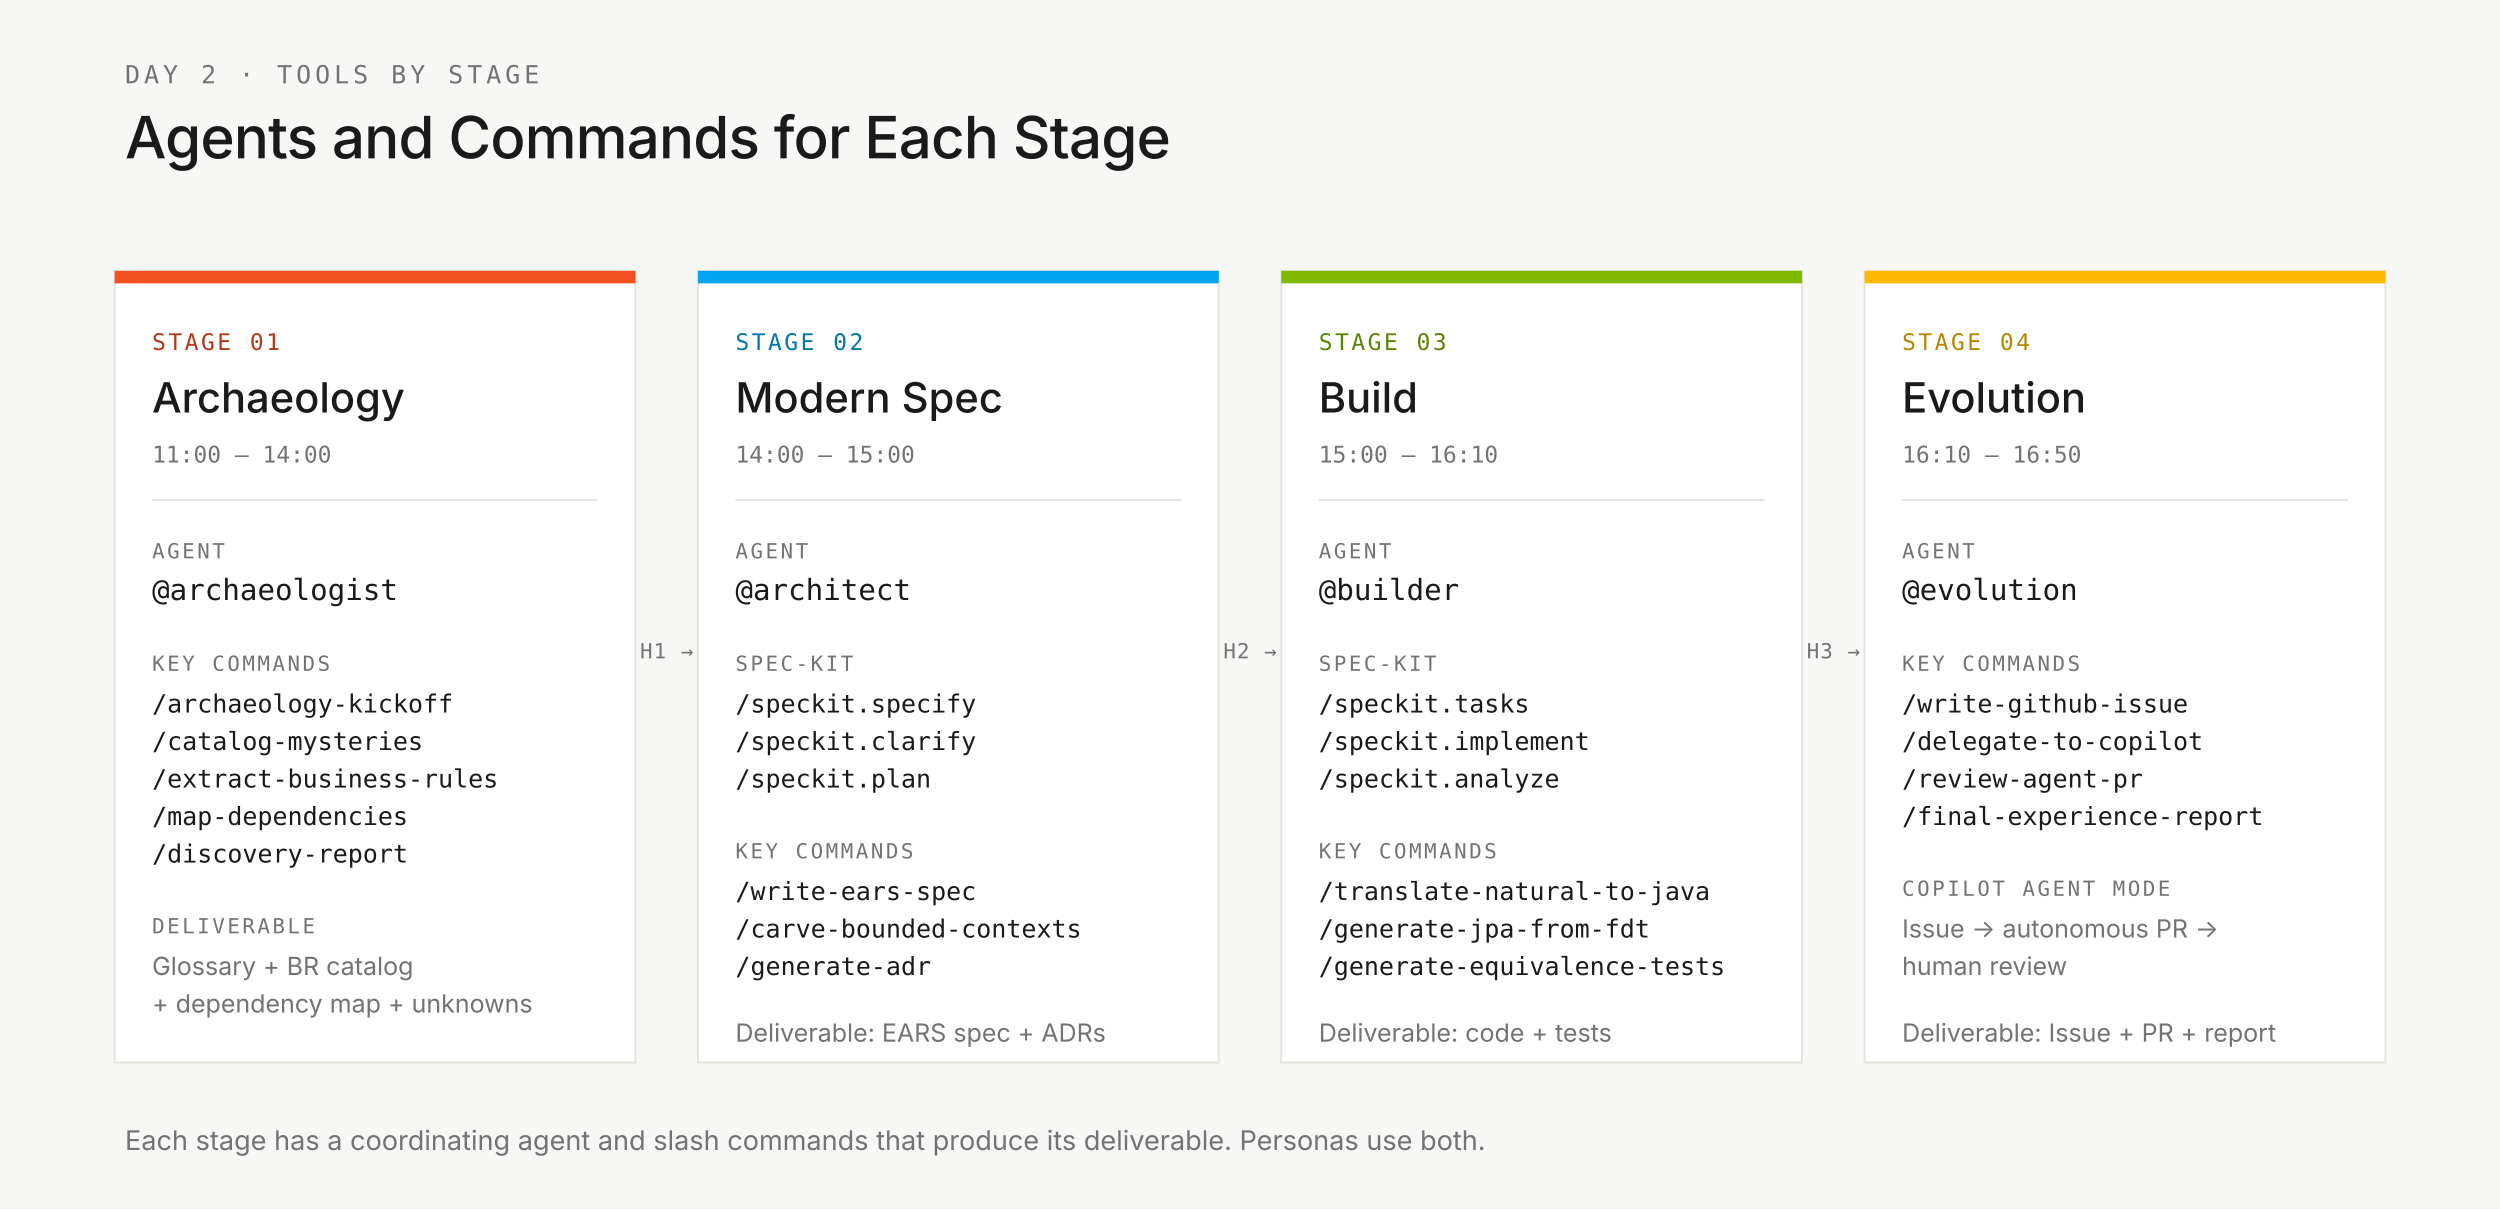
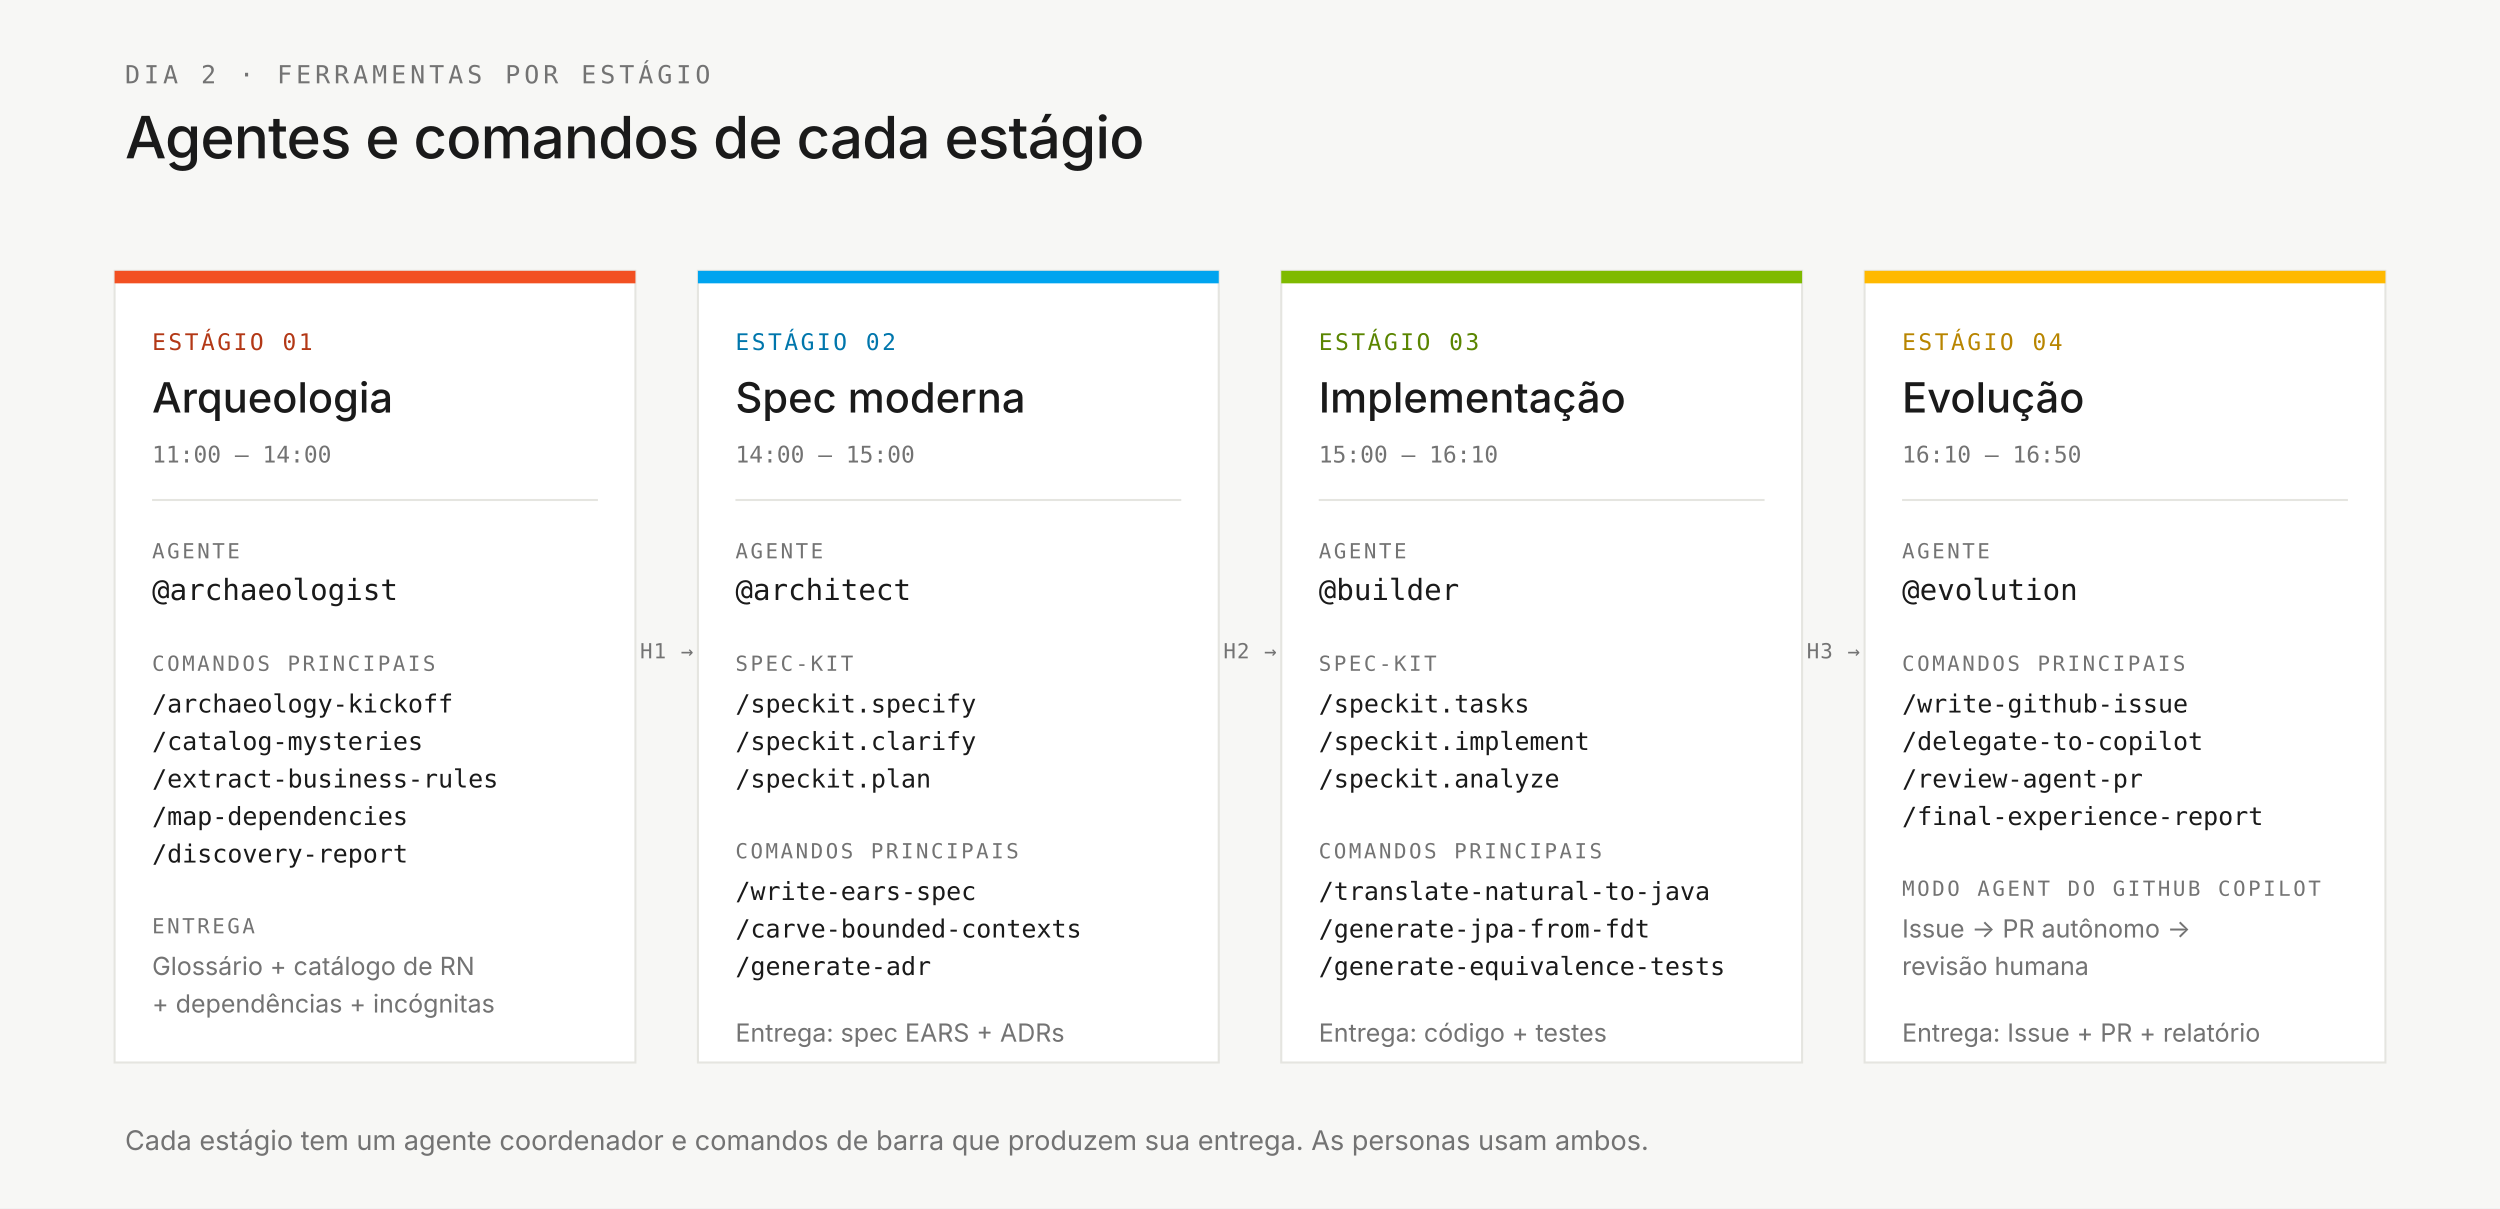
<svg xmlns="http://www.w3.org/2000/svg" viewBox="0 0 1200 580" font-family="Inter, system-ui, sans-serif">
  <rect width="1200" height="580" fill="#F7F7F5" />
-   <text x="60" y="40" fill="#737373" font-family="JetBrains Mono, monospace" font-size="12" font-weight="500" letter-spacing="1.9">DAY 2 · TOOLS BY STAGE</text>
-   <text x="60" y="76" fill="#1A1A1A" font-size="28" font-weight="500" letter-spacing="-0.4">Agents and Commands for Each Stage</text>
+   <text x="60" y="40" fill="#737373" font-family="JetBrains Mono, monospace" font-size="12" font-weight="500" letter-spacing="1.9">DIA 2 · FERRAMENTAS POR ESTÁGIO</text>
+   <text x="60" y="76" fill="#1A1A1A" font-size="28" font-weight="500" letter-spacing="-0.4">Agentes e comandos de cada estágio</text>
  <g transform="translate(55, 130)">
    <rect width="250" height="380" fill="#FFFFFF" stroke="#E5E5E0" stroke-width="1" />
    <rect x="0" y="0" width="250" height="6" fill="#F25022" />
-     <text x="18" y="38" fill="#B33816" font-family="JetBrains Mono, monospace" font-size="11" font-weight="500" letter-spacing="1.2">STAGE 01</text>
-     <text x="18" y="68" fill="#1A1A1A" font-size="20" font-weight="500">Archaeology</text>
+     <text x="18" y="38" fill="#B33816" font-family="JetBrains Mono, monospace" font-size="11" font-weight="500" letter-spacing="1.2">ESTÁGIO 01</text>
+     <text x="18" y="68" fill="#1A1A1A" font-size="20" font-weight="500">Arqueologia</text>
    <text x="18" y="92" fill="#737373" font-family="JetBrains Mono, monospace" font-size="11">11:00 – 14:00</text>
    <line x1="18" y1="110" x2="232" y2="110" stroke="#E5E5E0" stroke-width="1" />
-     <text x="18" y="138" fill="#737373" font-family="JetBrains Mono, monospace" font-size="10" font-weight="500" letter-spacing="1.2">AGENT</text>
+     <text x="18" y="138" fill="#737373" font-family="JetBrains Mono, monospace" font-size="10" font-weight="500" letter-spacing="1.2">AGENTE</text>
    <text x="18" y="158" fill="#1A1A1A" font-family="JetBrains Mono, monospace" font-size="14" font-weight="500">@archaeologist</text>
-     <text x="18" y="192" fill="#737373" font-family="JetBrains Mono, monospace" font-size="10" font-weight="500" letter-spacing="1.2">KEY COMMANDS</text>
+     <text x="18" y="192" fill="#737373" font-family="JetBrains Mono, monospace" font-size="10" font-weight="500" letter-spacing="1.2">COMANDOS PRINCIPAIS</text>
    <text x="18" y="212" fill="#1A1A1A" font-family="JetBrains Mono, monospace" font-size="12">/archaeology-kickoff</text>
    <text x="18" y="230" fill="#1A1A1A" font-family="JetBrains Mono, monospace" font-size="12">/catalog-mysteries</text>
    <text x="18" y="248" fill="#1A1A1A" font-family="JetBrains Mono, monospace" font-size="12">/extract-business-rules</text>
    <text x="18" y="266" fill="#1A1A1A" font-family="JetBrains Mono, monospace" font-size="12">/map-dependencies</text>
    <text x="18" y="284" fill="#1A1A1A" font-family="JetBrains Mono, monospace" font-size="12">/discovery-report</text>
-     <text x="18" y="318" fill="#737373" font-family="JetBrains Mono, monospace" font-size="10" font-weight="500" letter-spacing="1.2">DELIVERABLE</text>
-     <text x="18" y="338" fill="#737373" font-size="12">Glossary + BR catalog</text>
-     <text x="18" y="356" fill="#737373" font-size="12">+ dependency map + unknowns</text>
+     <text x="18" y="318" fill="#737373" font-family="JetBrains Mono, monospace" font-size="10" font-weight="500" letter-spacing="1.2">ENTREGA</text>
+     <text x="18" y="338" fill="#737373" font-size="12">Glossário + catálogo de RN</text>
+     <text x="18" y="356" fill="#737373" font-size="12">+ dependências + incógnitas</text>
  </g>
  <g transform="translate(335, 130)">
    <rect width="250" height="380" fill="#FFFFFF" stroke="#E5E5E0" stroke-width="1" />
    <rect x="0" y="0" width="250" height="6" fill="#00A4EF" />
-     <text x="18" y="38" fill="#0076AC" font-family="JetBrains Mono, monospace" font-size="11" font-weight="500" letter-spacing="1.2">STAGE 02</text>
-     <text x="18" y="68" fill="#1A1A1A" font-size="20" font-weight="500">Modern Spec</text>
+     <text x="18" y="38" fill="#0076AC" font-family="JetBrains Mono, monospace" font-size="11" font-weight="500" letter-spacing="1.2">ESTÁGIO 02</text>
+     <text x="18" y="68" fill="#1A1A1A" font-size="20" font-weight="500">Spec moderna</text>
    <text x="18" y="92" fill="#737373" font-family="JetBrains Mono, monospace" font-size="11">14:00 – 15:00</text>
    <line x1="18" y1="110" x2="232" y2="110" stroke="#E5E5E0" stroke-width="1" />
-     <text x="18" y="138" fill="#737373" font-family="JetBrains Mono, monospace" font-size="10" font-weight="500" letter-spacing="1.2">AGENT</text>
+     <text x="18" y="138" fill="#737373" font-family="JetBrains Mono, monospace" font-size="10" font-weight="500" letter-spacing="1.2">AGENTE</text>
    <text x="18" y="158" fill="#1A1A1A" font-family="JetBrains Mono, monospace" font-size="14" font-weight="500">@architect</text>
    <text x="18" y="192" fill="#737373" font-family="JetBrains Mono, monospace" font-size="10" font-weight="500" letter-spacing="1.2">SPEC-KIT</text>
    <text x="18" y="212" fill="#1A1A1A" font-family="JetBrains Mono, monospace" font-size="12">/speckit.specify</text>
    <text x="18" y="230" fill="#1A1A1A" font-family="JetBrains Mono, monospace" font-size="12">/speckit.clarify</text>
    <text x="18" y="248" fill="#1A1A1A" font-family="JetBrains Mono, monospace" font-size="12">/speckit.plan</text>
-     <text x="18" y="282" fill="#737373" font-family="JetBrains Mono, monospace" font-size="10" font-weight="500" letter-spacing="1.2">KEY COMMANDS</text>
+     <text x="18" y="282" fill="#737373" font-family="JetBrains Mono, monospace" font-size="10" font-weight="500" letter-spacing="1.2">COMANDOS PRINCIPAIS</text>
    <text x="18" y="302" fill="#1A1A1A" font-family="JetBrains Mono, monospace" font-size="12">/write-ears-spec</text>
    <text x="18" y="320" fill="#1A1A1A" font-family="JetBrains Mono, monospace" font-size="12">/carve-bounded-contexts</text>
    <text x="18" y="338" fill="#1A1A1A" font-family="JetBrains Mono, monospace" font-size="12">/generate-adr</text>
-     <text x="18" y="370" fill="#737373" font-size="12">Deliverable: EARS spec + ADRs</text>
+     <text x="18" y="370" fill="#737373" font-size="12">Entrega: spec EARS + ADRs</text>
  </g>
  <g transform="translate(615, 130)">
    <rect width="250" height="380" fill="#FFFFFF" stroke="#E5E5E0" stroke-width="1" />
    <rect x="0" y="0" width="250" height="6" fill="#7FBA00" />
-     <text x="18" y="38" fill="#5A8500" font-family="JetBrains Mono, monospace" font-size="11" font-weight="500" letter-spacing="1.2">STAGE 03</text>
-     <text x="18" y="68" fill="#1A1A1A" font-size="20" font-weight="500">Build</text>
+     <text x="18" y="38" fill="#5A8500" font-family="JetBrains Mono, monospace" font-size="11" font-weight="500" letter-spacing="1.2">ESTÁGIO 03</text>
+     <text x="18" y="68" fill="#1A1A1A" font-size="20" font-weight="500">Implementação</text>
    <text x="18" y="92" fill="#737373" font-family="JetBrains Mono, monospace" font-size="11">15:00 – 16:10</text>
    <line x1="18" y1="110" x2="232" y2="110" stroke="#E5E5E0" stroke-width="1" />
-     <text x="18" y="138" fill="#737373" font-family="JetBrains Mono, monospace" font-size="10" font-weight="500" letter-spacing="1.2">AGENT</text>
+     <text x="18" y="138" fill="#737373" font-family="JetBrains Mono, monospace" font-size="10" font-weight="500" letter-spacing="1.2">AGENTE</text>
    <text x="18" y="158" fill="#1A1A1A" font-family="JetBrains Mono, monospace" font-size="14" font-weight="500">@builder</text>
    <text x="18" y="192" fill="#737373" font-family="JetBrains Mono, monospace" font-size="10" font-weight="500" letter-spacing="1.2">SPEC-KIT</text>
    <text x="18" y="212" fill="#1A1A1A" font-family="JetBrains Mono, monospace" font-size="12">/speckit.tasks</text>
    <text x="18" y="230" fill="#1A1A1A" font-family="JetBrains Mono, monospace" font-size="12">/speckit.implement</text>
    <text x="18" y="248" fill="#1A1A1A" font-family="JetBrains Mono, monospace" font-size="12">/speckit.analyze</text>
-     <text x="18" y="282" fill="#737373" font-family="JetBrains Mono, monospace" font-size="10" font-weight="500" letter-spacing="1.2">KEY COMMANDS</text>
+     <text x="18" y="282" fill="#737373" font-family="JetBrains Mono, monospace" font-size="10" font-weight="500" letter-spacing="1.2">COMANDOS PRINCIPAIS</text>
    <text x="18" y="302" fill="#1A1A1A" font-family="JetBrains Mono, monospace" font-size="12">/translate-natural-to-java</text>
    <text x="18" y="320" fill="#1A1A1A" font-family="JetBrains Mono, monospace" font-size="12">/generate-jpa-from-fdt</text>
    <text x="18" y="338" fill="#1A1A1A" font-family="JetBrains Mono, monospace" font-size="12">/generate-equivalence-tests</text>
-     <text x="18" y="370" fill="#737373" font-size="12">Deliverable: code + tests</text>
+     <text x="18" y="370" fill="#737373" font-size="12">Entrega: código + testes</text>
  </g>
  <g transform="translate(895, 130)">
    <rect width="250" height="380" fill="#FFFFFF" stroke="#E5E5E0" stroke-width="1" />
    <rect x="0" y="0" width="250" height="6" fill="#FFB900" />
-     <text x="18" y="38" fill="#B88500" font-family="JetBrains Mono, monospace" font-size="11" font-weight="500" letter-spacing="1.2">STAGE 04</text>
-     <text x="18" y="68" fill="#1A1A1A" font-size="20" font-weight="500">Evolution</text>
+     <text x="18" y="38" fill="#B88500" font-family="JetBrains Mono, monospace" font-size="11" font-weight="500" letter-spacing="1.2">ESTÁGIO 04</text>
+     <text x="18" y="68" fill="#1A1A1A" font-size="20" font-weight="500">Evolução</text>
    <text x="18" y="92" fill="#737373" font-family="JetBrains Mono, monospace" font-size="11">16:10 – 16:50</text>
    <line x1="18" y1="110" x2="232" y2="110" stroke="#E5E5E0" stroke-width="1" />
-     <text x="18" y="138" fill="#737373" font-family="JetBrains Mono, monospace" font-size="10" font-weight="500" letter-spacing="1.2">AGENT</text>
+     <text x="18" y="138" fill="#737373" font-family="JetBrains Mono, monospace" font-size="10" font-weight="500" letter-spacing="1.2">AGENTE</text>
    <text x="18" y="158" fill="#1A1A1A" font-family="JetBrains Mono, monospace" font-size="14" font-weight="500">@evolution</text>
-     <text x="18" y="192" fill="#737373" font-family="JetBrains Mono, monospace" font-size="10" font-weight="500" letter-spacing="1.2">KEY COMMANDS</text>
+     <text x="18" y="192" fill="#737373" font-family="JetBrains Mono, monospace" font-size="10" font-weight="500" letter-spacing="1.2">COMANDOS PRINCIPAIS</text>
    <text x="18" y="212" fill="#1A1A1A" font-family="JetBrains Mono, monospace" font-size="12">/write-github-issue</text>
    <text x="18" y="230" fill="#1A1A1A" font-family="JetBrains Mono, monospace" font-size="12">/delegate-to-copilot</text>
    <text x="18" y="248" fill="#1A1A1A" font-family="JetBrains Mono, monospace" font-size="12">/review-agent-pr</text>
    <text x="18" y="266" fill="#1A1A1A" font-family="JetBrains Mono, monospace" font-size="12">/final-experience-report</text>
-     <text x="18" y="300" fill="#737373" font-family="JetBrains Mono, monospace" font-size="10" font-weight="500" letter-spacing="1.2">COPILOT AGENT MODE</text>
-     <text x="18" y="320" fill="#737373" font-size="12">Issue → autonomous PR →</text>
-     <text x="18" y="338" fill="#737373" font-size="12">human review</text>
-     <text x="18" y="370" fill="#737373" font-size="12">Deliverable: Issue + PR + report</text>
+     <text x="18" y="300" fill="#737373" font-family="JetBrains Mono, monospace" font-size="10" font-weight="500" letter-spacing="1.2">MODO AGENT DO GITHUB COPILOT</text>
+     <text x="18" y="320" fill="#737373" font-size="12">Issue → PR autônomo →</text>
+     <text x="18" y="338" fill="#737373" font-size="12">revisão humana</text>
+     <text x="18" y="370" fill="#737373" font-size="12">Entrega: Issue + PR + relatório</text>
  </g>
  <g font-family="JetBrains Mono, monospace" font-size="10" font-weight="500" letter-spacing="0.5" text-anchor="middle">
    <text x="320" y="316" fill="#737373">H1 →</text>
    <text x="600" y="316" fill="#737373">H2 →</text>
    <text x="880" y="316" fill="#737373">H3 →</text>
  </g>
-   <text x="60" y="552" fill="#737373" font-size="13">Each stage has a coordinating agent and slash commands that produce its deliverable. Personas use both.</text>
+   <text x="60" y="552" fill="#737373" font-size="13">Cada estágio tem um agente coordenador e comandos de barra que produzem sua entrega. As personas usam ambos.</text>
</svg>
